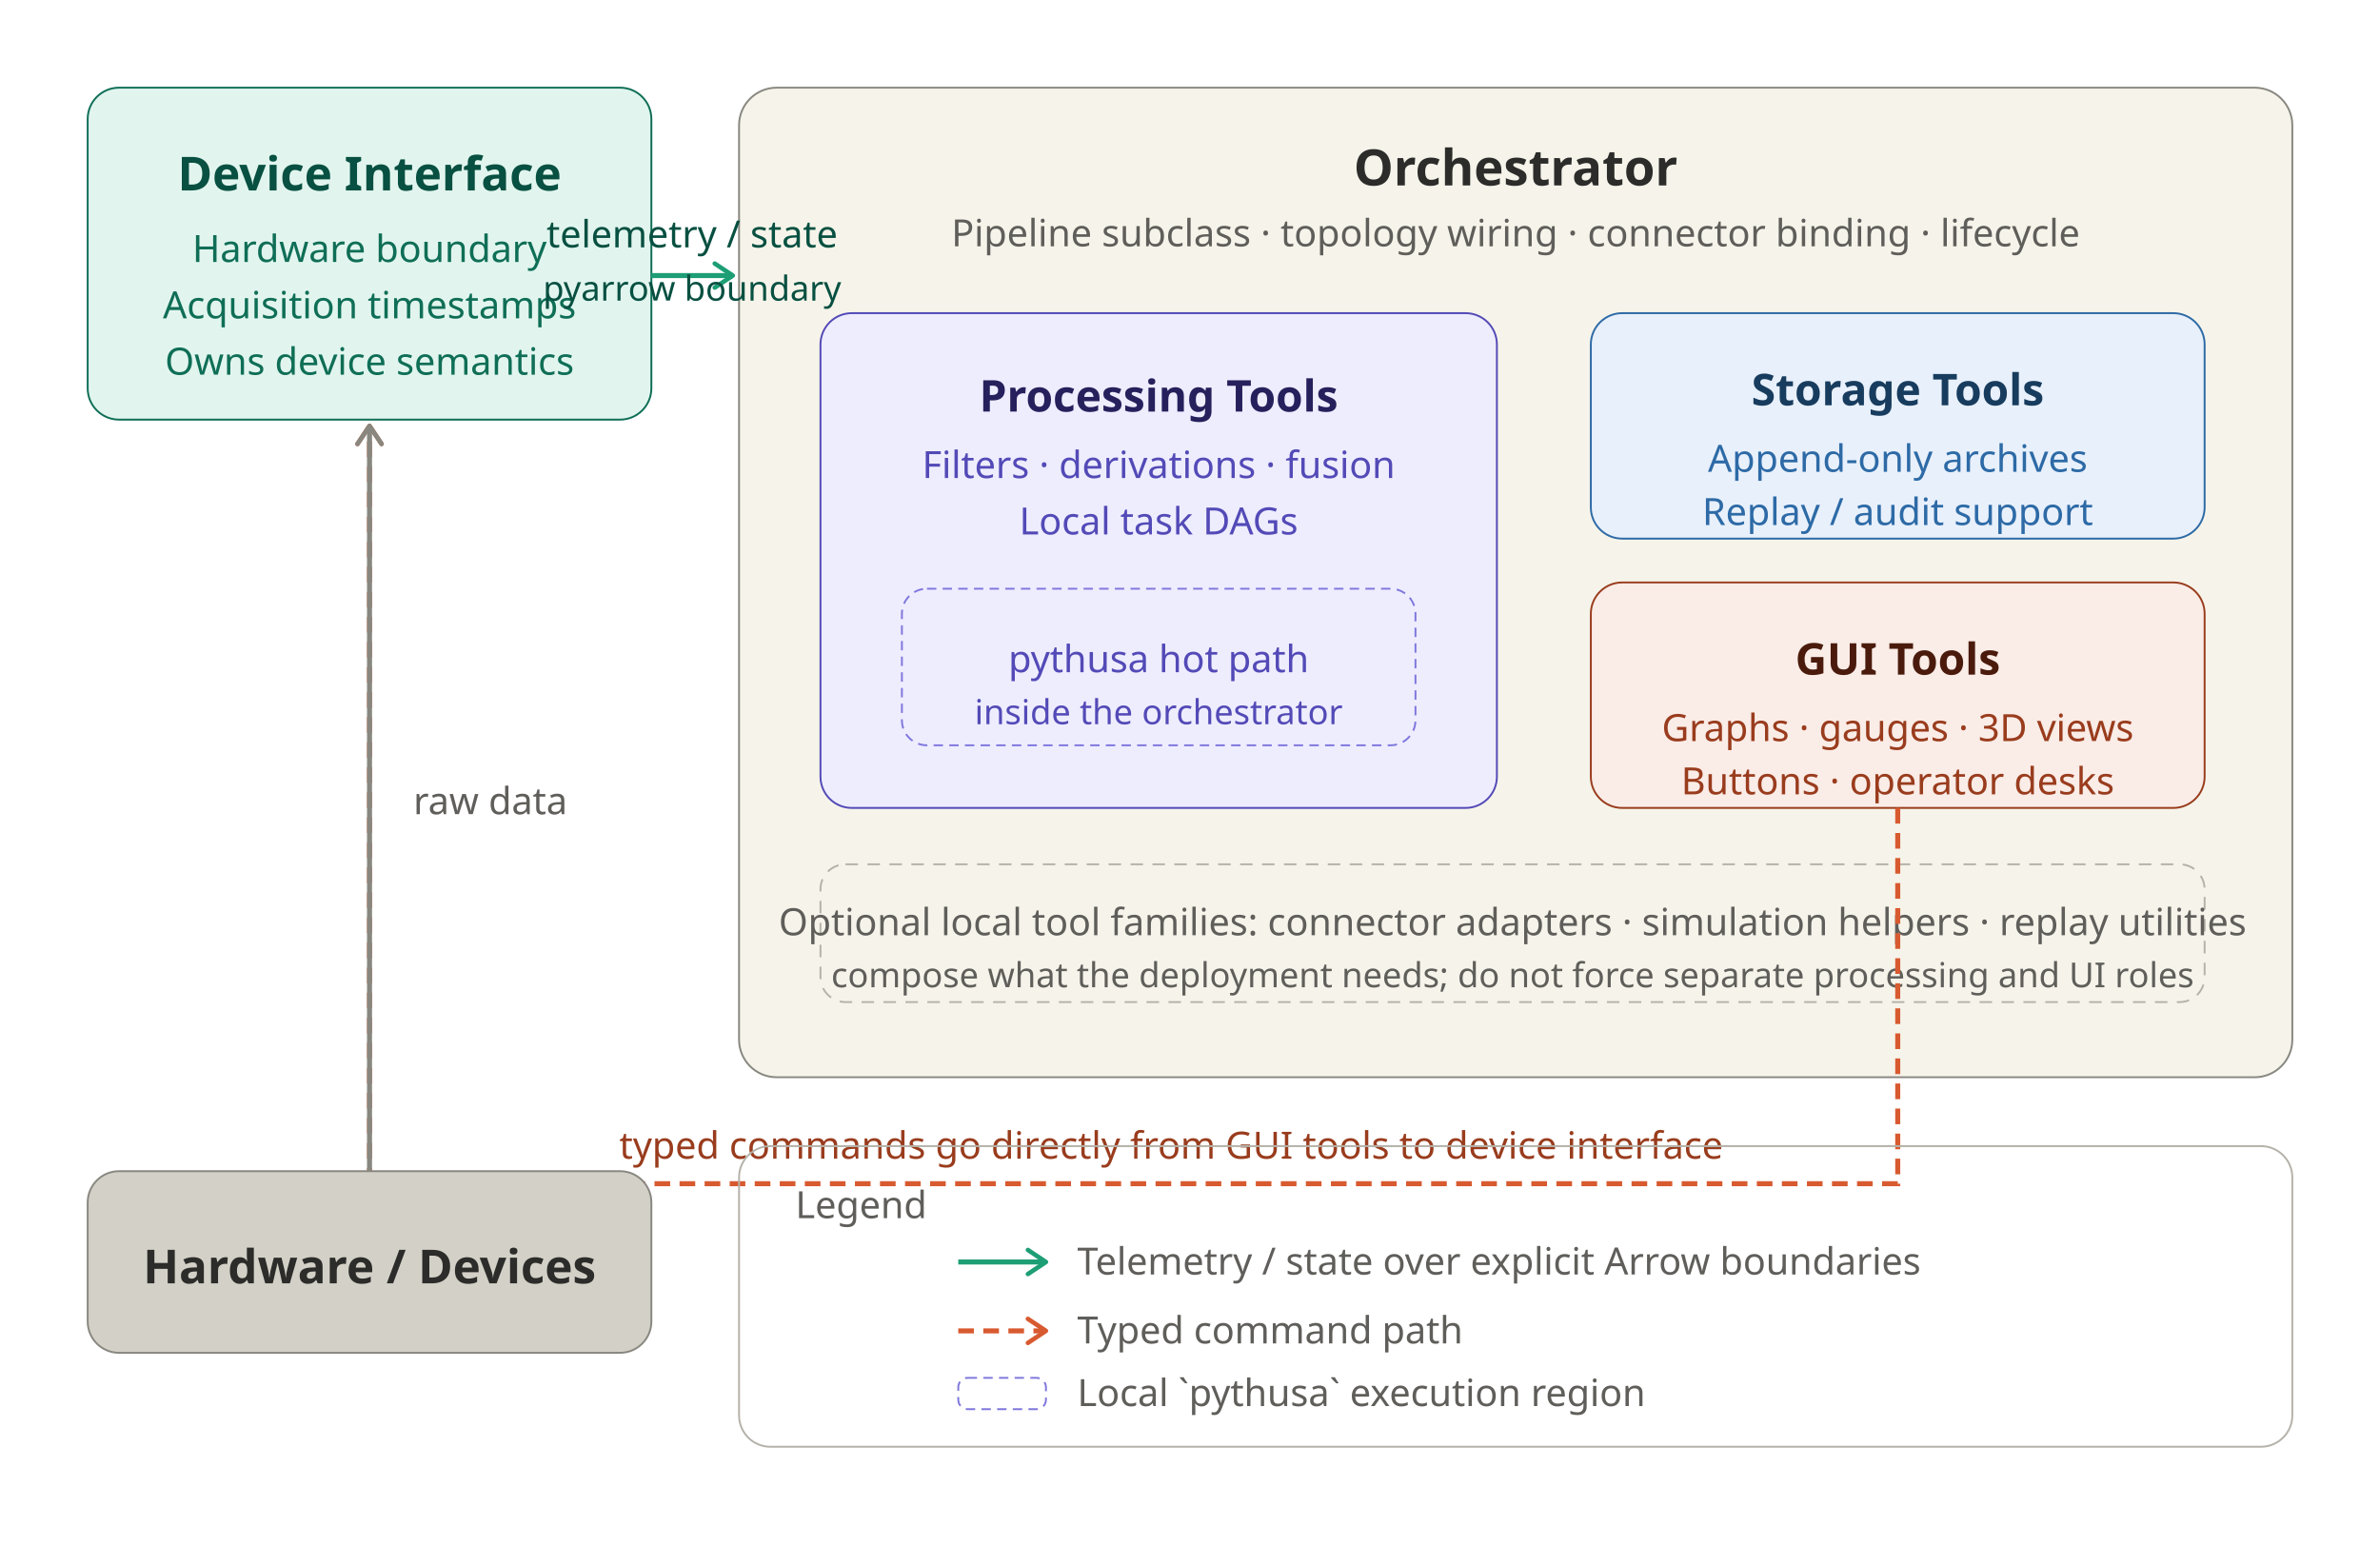
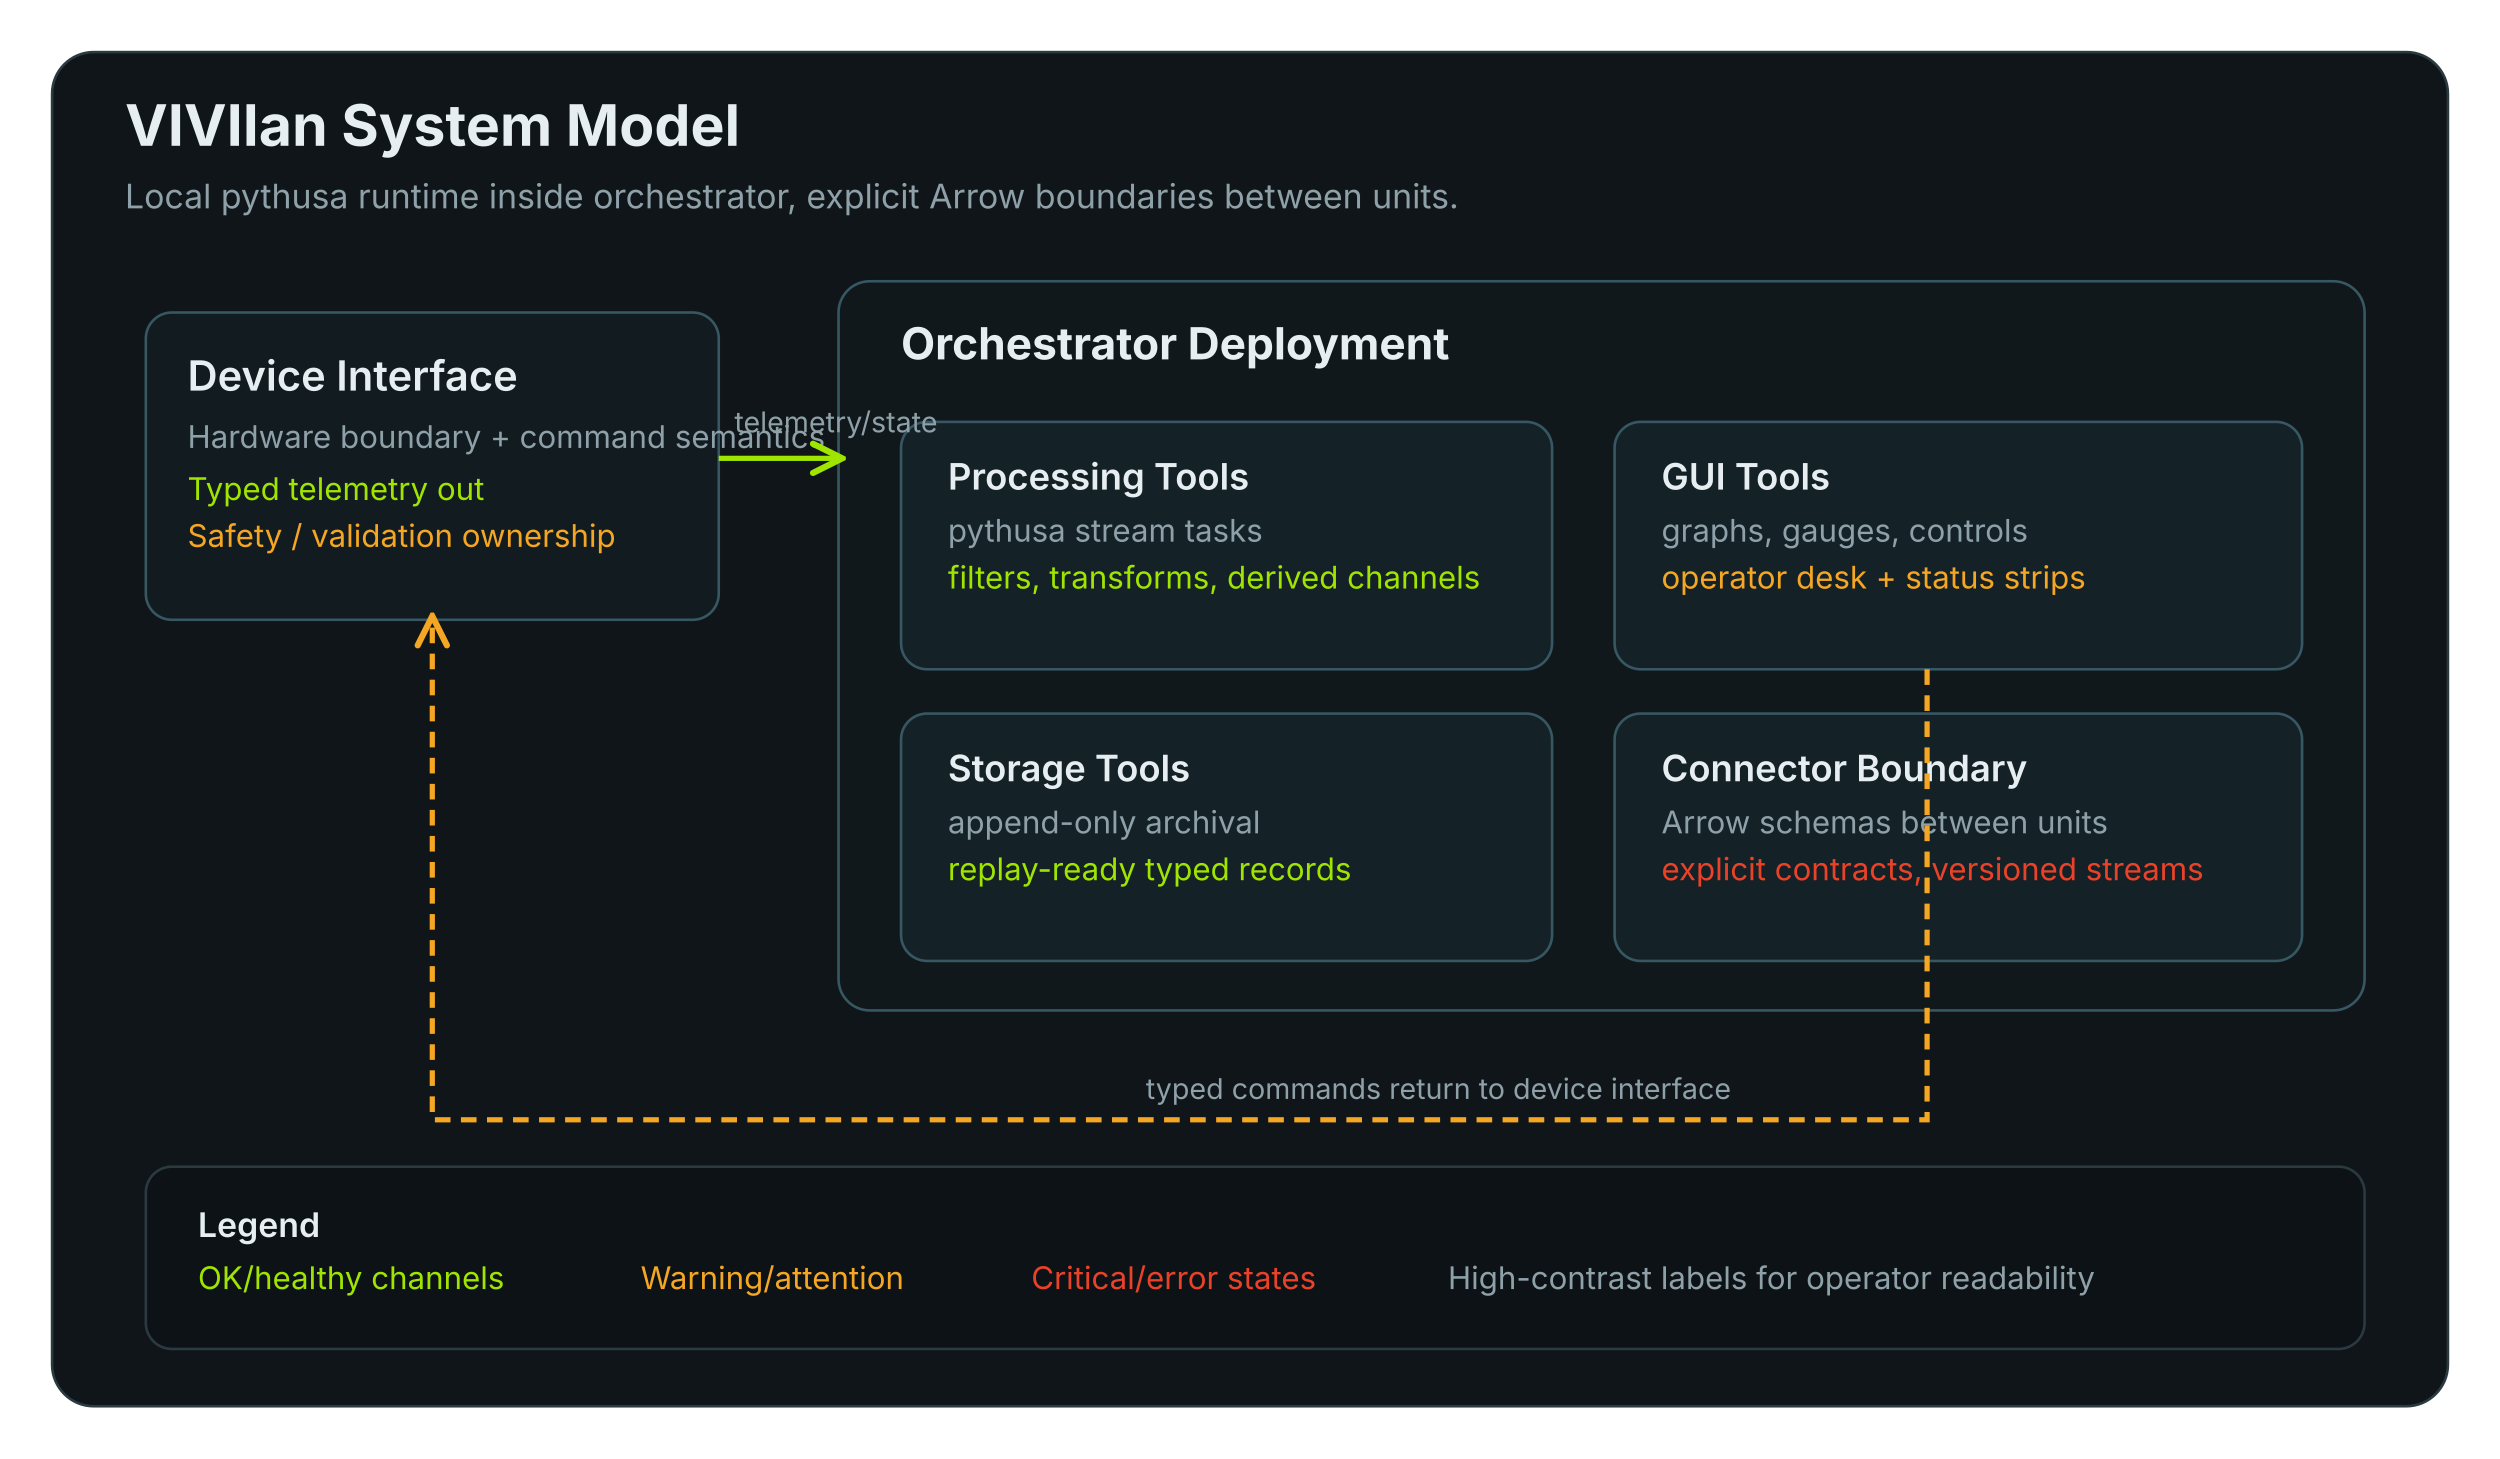
- <svg xmlns="http://www.w3.org/2000/svg" width="760" viewBox="0 0 760 500" style="font-family: system-ui, sans-serif; background: #ffffff;">
+ <svg xmlns="http://www.w3.org/2000/svg" width="960" viewBox="0 0 960 560" style="font-family: Inter, system-ui, sans-serif; background:#0A0E10;">
  <defs>
-     <marker id="arrow" viewBox="0 0 10 10" refX="8" refY="5" markerWidth="6" markerHeight="6" orient="auto-start-reverse">
-       <path d="M2 1L8 5L2 9" fill="none" stroke="context-stroke" stroke-width="1.5" stroke-linecap="round" stroke-linejoin="round" />
+     <marker id="arrow" viewBox="0 0 10 10" refX="8" refY="5" markerWidth="7" markerHeight="7" orient="auto-start-reverse">
+       <path d="M1 1 L9 5 L1 9" fill="none" stroke="context-stroke" stroke-width="1.7" stroke-linecap="round" />
    </marker>
  </defs>
-   <rect x="28" y="28" width="180" height="106" rx="10" fill="#E1F5EE" stroke="#0F6E56" stroke-width="0.6" />
-   <text x="118" y="55" text-anchor="middle" dominant-baseline="central" font-size="15" font-weight="600" fill="#085041">Device Interface</text>
-   <text x="118" y="79" text-anchor="middle" dominant-baseline="central" font-size="12" fill="#0F6E56">Hardware boundary</text>
-   <text x="118" y="97" text-anchor="middle" dominant-baseline="central" font-size="12" fill="#0F6E56">Acquisition timestamps</text>
-   <text x="118" y="115" text-anchor="middle" dominant-baseline="central" font-size="12" fill="#0F6E56">Owns device semantics</text>
-   <rect x="236" y="28" width="496" height="316" rx="12" fill="#F6F4EA" stroke="#888780" stroke-width="0.6" />
-   <text x="484" y="53" text-anchor="middle" dominant-baseline="central" font-size="16" font-weight="600" fill="#2C2C2A">Orchestrator</text>
-   <text x="484" y="74" text-anchor="middle" dominant-baseline="central" font-size="12" fill="#5F5E5A">Pipeline subclass · topology wiring · connector binding · lifecycle</text>
-   <rect x="262" y="100" width="216" height="158" rx="10" fill="#EEEDFE" stroke="#534AB7" stroke-width="0.6" />
-   <text x="370" y="126" text-anchor="middle" dominant-baseline="central" font-size="14" font-weight="600" fill="#26215C">Processing Tools</text>
-   <text x="370" y="148" text-anchor="middle" dominant-baseline="central" font-size="12" fill="#534AB7">Filters · derivations · fusion</text>
-   <text x="370" y="166" text-anchor="middle" dominant-baseline="central" font-size="12" fill="#534AB7">Local task DAGs</text>
-   <rect x="288" y="188" width="164" height="50" rx="8" fill="none" stroke="#7F77DD" stroke-width="0.6" stroke-dasharray="3 2" />
-   <text x="370" y="210" text-anchor="middle" dominant-baseline="central" font-size="12" fill="#534AB7">pythusa hot path</text>
-   <text x="370" y="227" text-anchor="middle" dominant-baseline="central" font-size="11" fill="#534AB7">inside the orchestrator</text>
-   <rect x="508" y="100" width="196" height="72" rx="10" fill="#E8F0FB" stroke="#2D6AA6" stroke-width="0.6" />
-   <text x="606" y="124" text-anchor="middle" dominant-baseline="central" font-size="14" font-weight="600" fill="#173C5E">Storage Tools</text>
-   <text x="606" y="146" text-anchor="middle" dominant-baseline="central" font-size="12" fill="#2D6AA6">Append-only archives</text>
-   <text x="606" y="163" text-anchor="middle" dominant-baseline="central" font-size="12" fill="#2D6AA6">Replay / audit support</text>
-   <rect x="508" y="186" width="196" height="72" rx="10" fill="#FAECE7" stroke="#993C1D" stroke-width="0.6" />
-   <text x="606" y="210" text-anchor="middle" dominant-baseline="central" font-size="14" font-weight="600" fill="#4A1B0C">GUI Tools</text>
-   <text x="606" y="232" text-anchor="middle" dominant-baseline="central" font-size="12" fill="#993C1D">Graphs · gauges · 3D views</text>
-   <text x="606" y="249" text-anchor="middle" dominant-baseline="central" font-size="12" fill="#993C1D">Buttons · operator desks</text>
-   <rect x="262" y="276" width="442" height="44" rx="8" fill="none" stroke="#B4B2A9" stroke-width="0.6" stroke-dasharray="4 3" />
-   <text x="483" y="294" text-anchor="middle" dominant-baseline="central" font-size="12" fill="#5F5E5A">Optional local tool families: connector adapters · simulation helpers · replay utilities</text>
-   <text x="483" y="311" text-anchor="middle" dominant-baseline="central" font-size="11" fill="#5F5E5A">compose what the deployment needs; do not force separate processing and UI roles</text>
-   <line x1="208" y1="88" x2="234" y2="88" stroke="#1D9E75" stroke-width="1.6" marker-end="url(#arrow)" />
-   <text x="221" y="79" text-anchor="middle" font-size="12" fill="#085041">telemetry / state</text>
-   <text x="221" y="96" text-anchor="middle" font-size="11" fill="#085041">pyarrow boundary</text>
-   <path d="M606 258 L606 378 L118 378 L118 136" fill="none" stroke="#D85A30" stroke-width="1.6" stroke-dasharray="5 3" marker-end="url(#arrow)" />
-   <text x="374" y="370" text-anchor="middle" font-size="12" fill="#993C1D">typed commands go directly from GUI tools to device interface</text>
-   <rect x="28" y="374" width="180" height="58" rx="10" fill="#D3D1C7" stroke="#888780" stroke-width="0.6" />
-   <text x="118" y="404" text-anchor="middle" dominant-baseline="central" font-size="15" font-weight="600" fill="#2C2C2A">Hardware / Devices</text>
-   <line x1="118" y1="374" x2="118" y2="136" stroke="#888780" stroke-width="1.6" marker-end="url(#arrow)" />
-   <text x="132" y="260" font-size="12" fill="#5F5E5A">raw data</text>
-   <rect x="236" y="366" width="496" height="96" rx="10" fill="none" stroke="#B4B2A9" stroke-width="0.6" />
-   <text x="254" y="389" font-size="12" fill="#5F5E5A">Legend</text>
-   <line x1="306" y1="403" x2="334" y2="403" stroke="#1D9E75" stroke-width="1.6" marker-end="url(#arrow)" />
-   <text x="344" y="407" font-size="12" fill="#5F5E5A">Telemetry / state over explicit Arrow boundaries</text>
-   <line x1="306" y1="425" x2="334" y2="425" stroke="#D85A30" stroke-width="1.6" stroke-dasharray="5 3" marker-end="url(#arrow)" />
-   <text x="344" y="429" font-size="12" fill="#5F5E5A">Typed command path</text>
-   <rect x="306" y="440" width="28" height="10" rx="3" fill="none" stroke="#7F77DD" stroke-width="0.6" stroke-dasharray="3 2" />
-   <text x="344" y="449" font-size="12" fill="#5F5E5A">Local `pythusa` execution region</text>
+   <rect x="20" y="20" width="920" height="520" rx="16" fill="#0F1518" stroke="#2A3A40" stroke-width="1" />
+   <text x="48" y="56" fill="#E6EEF2" font-size="22" font-weight="700">VIVIIan System Model</text>
+   <text x="48" y="80" fill="#8EA0A8" font-size="13">Local pythusa runtime inside orchestrator, explicit Arrow boundaries between units.</text>
+   <rect x="56" y="120" width="220" height="118" rx="10" fill="#121B1F" stroke="#375763" />
+   <text x="72" y="150" fill="#E6EEF2" font-size="16" font-weight="600">Device Interface</text>
+   <text x="72" y="172" fill="#8EA0A8" font-size="12">Hardware boundary + command semantics</text>
+   <text x="72" y="192" fill="#9FE500" font-size="12">Typed telemetry out</text>
+   <text x="72" y="210" fill="#F5A623" font-size="12">Safety / validation ownership</text>
+   <rect x="322" y="108" width="586" height="280" rx="12" fill="#10181C" stroke="#375763" />
+   <text x="346" y="138" fill="#E6EEF2" font-size="17" font-weight="700">Orchestrator Deployment</text>
+   <rect x="346" y="162" width="250" height="95" rx="10" fill="#142127" stroke="#375763" />
+   <text x="364" y="188" fill="#E6EEF2" font-size="14" font-weight="600">Processing Tools</text>
+   <text x="364" y="208" fill="#8EA0A8" font-size="12">pythusa stream tasks</text>
+   <text x="364" y="226" fill="#9FE500" font-size="12">filters, transforms, derived channels</text>
+   <rect x="620" y="162" width="264" height="95" rx="10" fill="#142127" stroke="#375763" />
+   <text x="638" y="188" fill="#E6EEF2" font-size="14" font-weight="600">GUI Tools</text>
+   <text x="638" y="208" fill="#8EA0A8" font-size="12">graphs, gauges, controls</text>
+   <text x="638" y="226" fill="#F5A623" font-size="12">operator desk + status strips</text>
+   <rect x="346" y="274" width="250" height="95" rx="10" fill="#142127" stroke="#375763" />
+   <text x="364" y="300" fill="#E6EEF2" font-size="14" font-weight="600">Storage Tools</text>
+   <text x="364" y="320" fill="#8EA0A8" font-size="12">append-only archival</text>
+   <text x="364" y="338" fill="#9FE500" font-size="12">replay-ready typed records</text>
+   <rect x="620" y="274" width="264" height="95" rx="10" fill="#142127" stroke="#375763" />
+   <text x="638" y="300" fill="#E6EEF2" font-size="14" font-weight="600">Connector Boundary</text>
+   <text x="638" y="320" fill="#8EA0A8" font-size="12">Arrow schemas between units</text>
+   <text x="638" y="338" fill="#EA4228" font-size="12">explicit contracts, versioned streams</text>
+   <line x1="276" y1="176" x2="322" y2="176" stroke="#9FE500" stroke-width="2" marker-end="url(#arrow)" />
+   <text x="282" y="166" fill="#8EA0A8" font-size="11">telemetry/state</text>
+   <path d="M 740 257 L 740 430 L 166 430 L 166 238" fill="none" stroke="#F5A623" stroke-width="2" stroke-dasharray="6 4" marker-end="url(#arrow)" />
+   <text x="440" y="422" fill="#8EA0A8" font-size="11">typed commands return to device interface</text>
+   <rect x="56" y="448" width="852" height="70" rx="10" fill="#0C1215" stroke="#2A3A40" />
+   <text x="76" y="475" fill="#E6EEF2" font-size="13" font-weight="600">Legend</text>
+   <text x="76" y="495" fill="#9FE500" font-size="12">OK/healthy channels</text>
+   <text x="246" y="495" fill="#F5A623" font-size="12">Warning/attention</text>
+   <text x="396" y="495" fill="#EA4228" font-size="12">Critical/error states</text>
+   <text x="556" y="495" fill="#8EA0A8" font-size="12">High-contrast labels for operator readability</text>
</svg>
